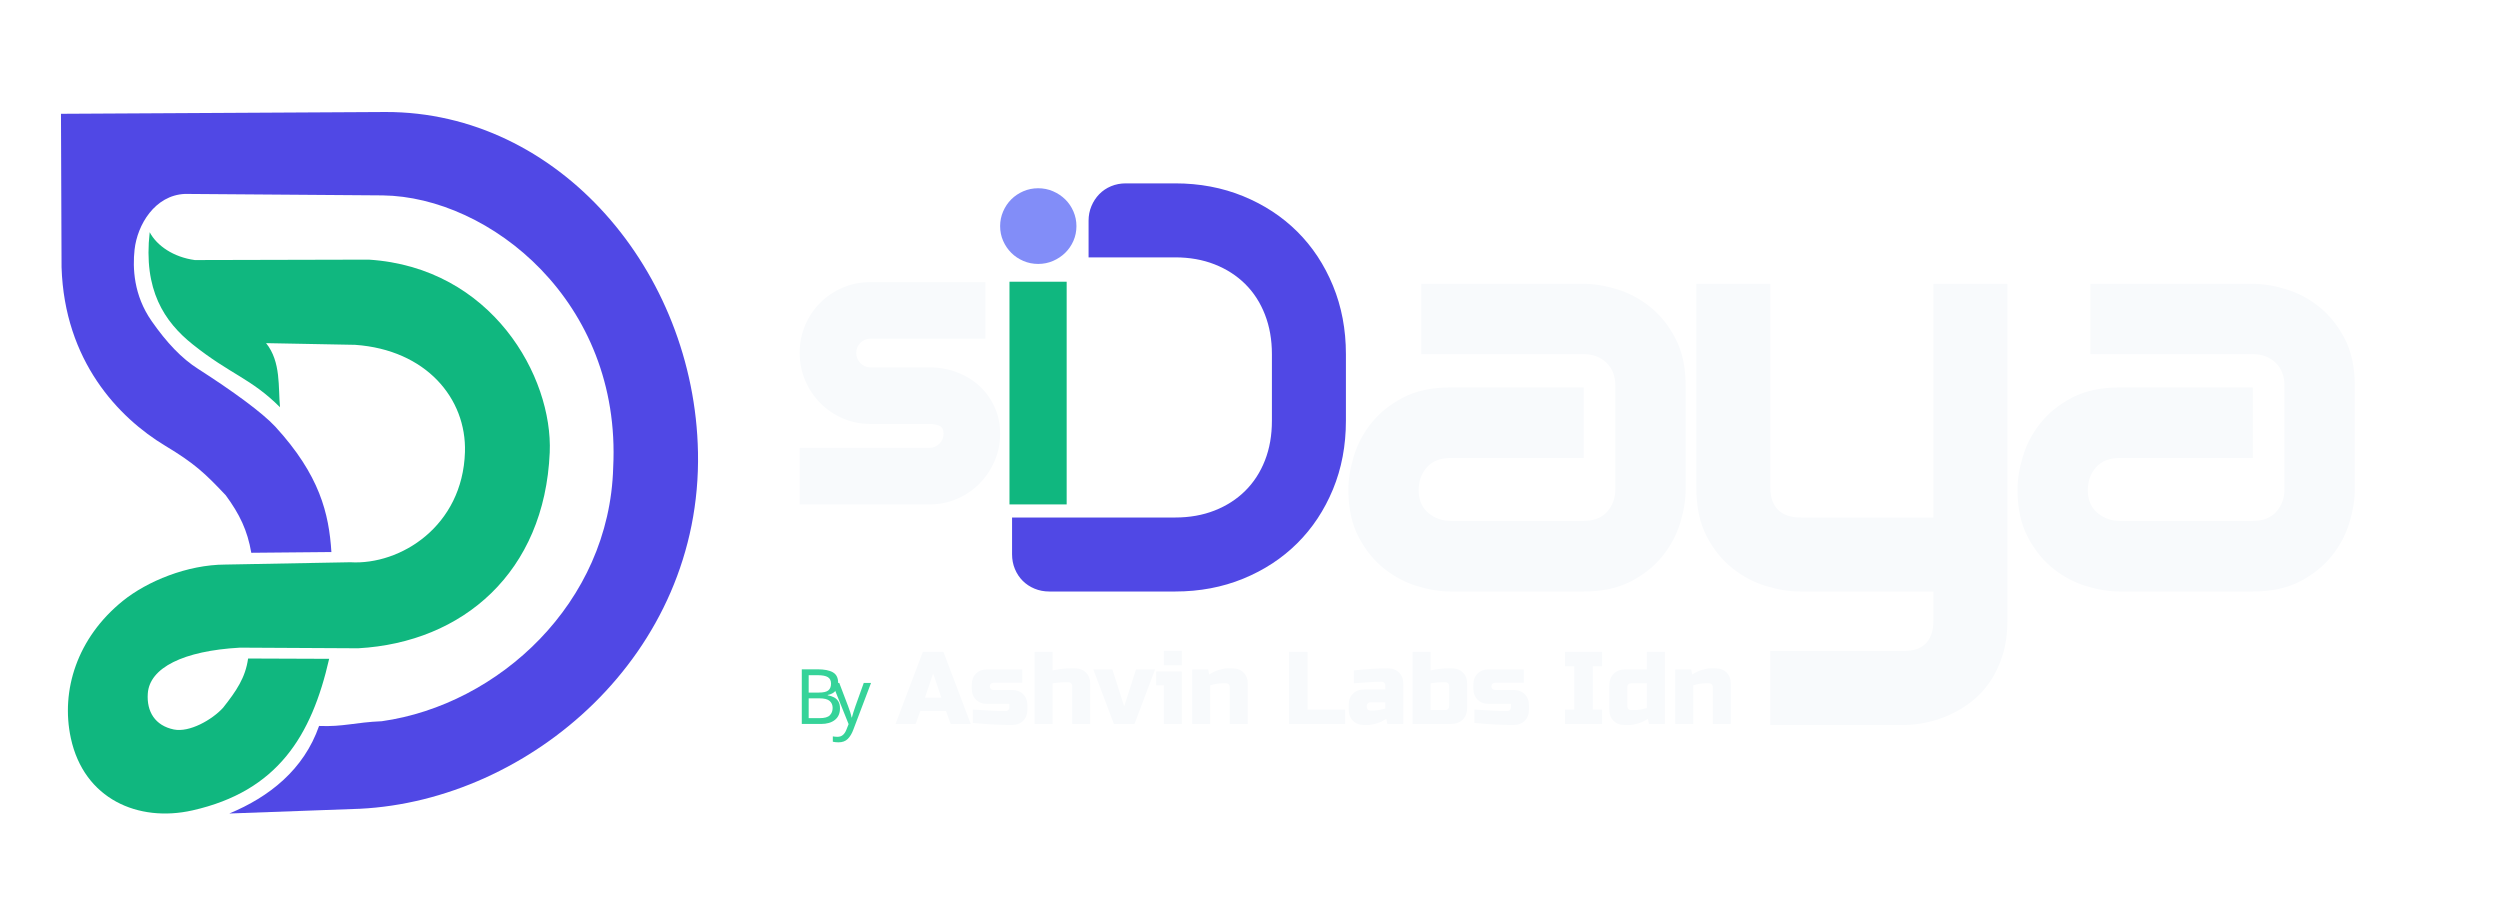
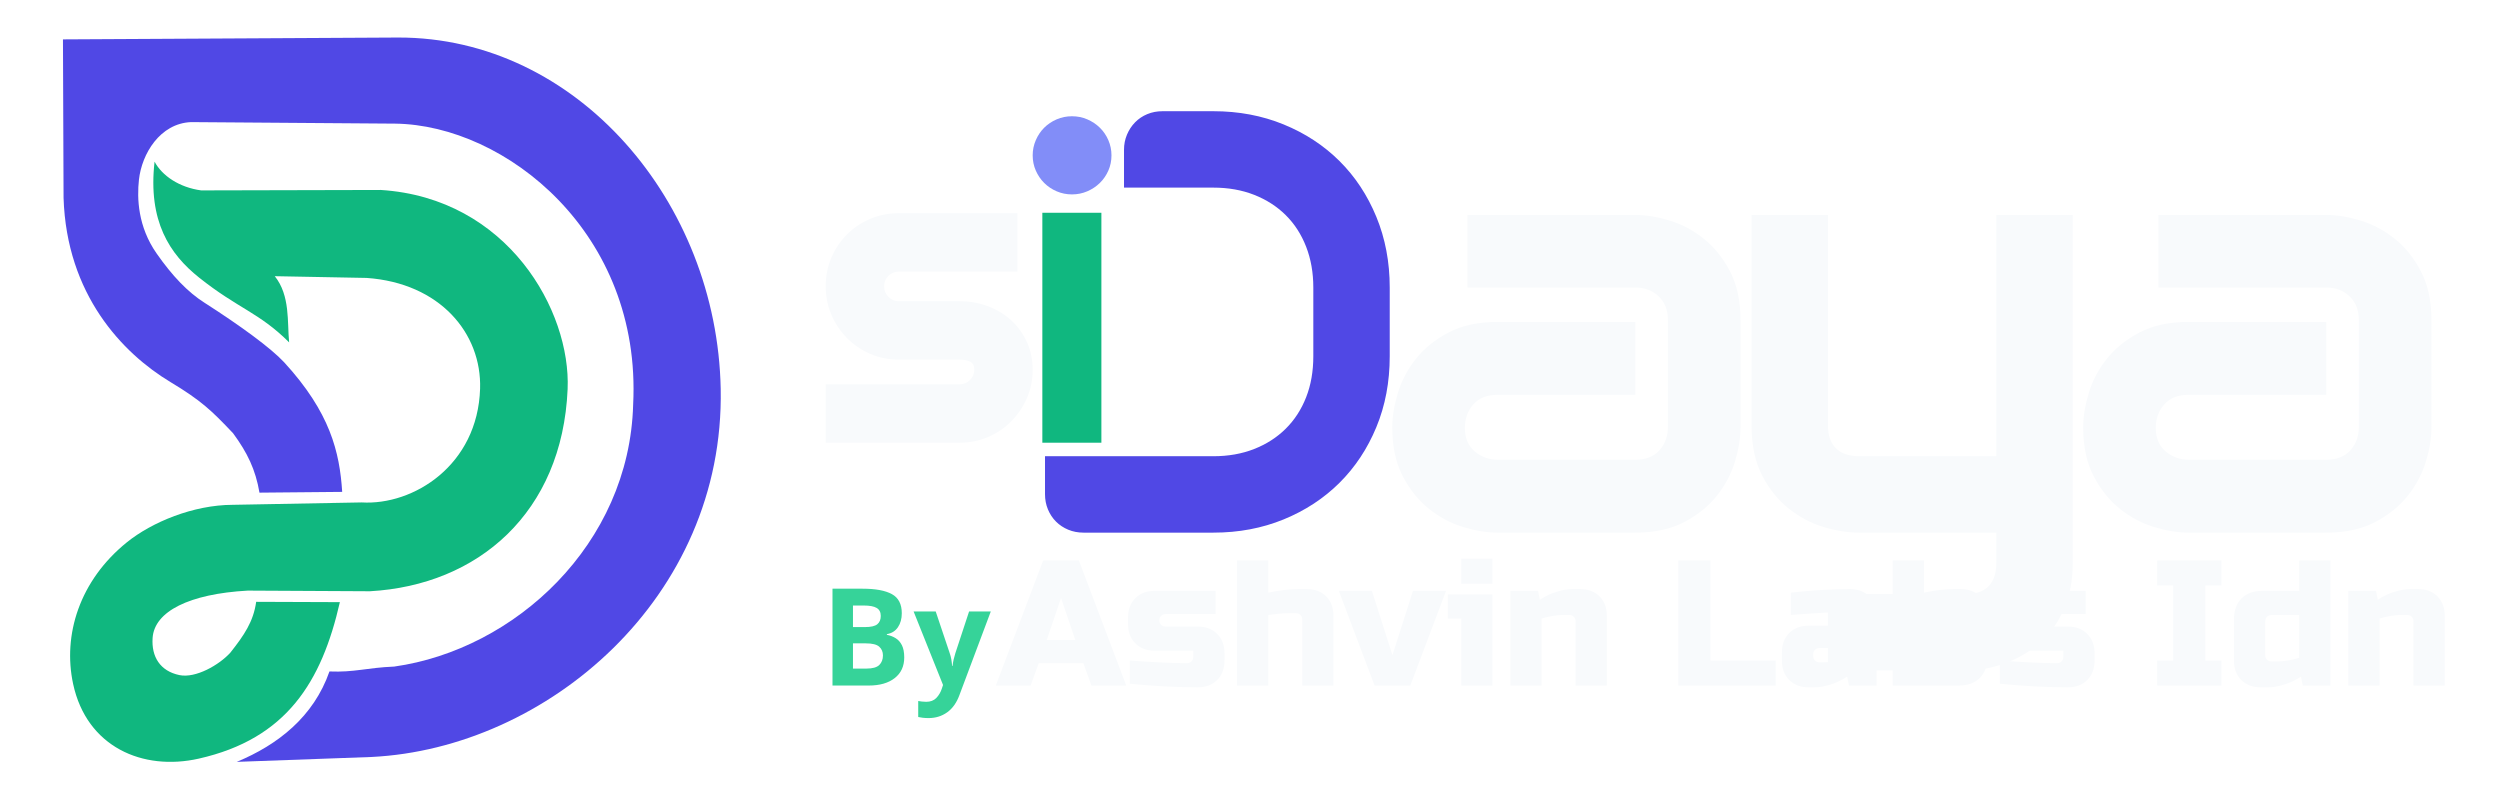
- <svg xmlns="http://www.w3.org/2000/svg" width="100%" height="100%" viewBox="0 0 19825 7264" version="1.1" xml:space="preserve" style="fill-rule:evenodd;clip-rule:evenodd;stroke-linejoin:round;stroke-miterlimit:2;">
-   <rect id="Final-Dark-Logo" x="0" y="-0" width="19824.65" height="7263.447" style="fill:none;" />
-   <g>
+ <svg xmlns="http://www.w3.org/2000/svg" width="100%" height="100%" viewBox="0 600 19200 6050" version="1.1" xml:space="preserve" style="fill-rule:evenodd;clip-rule:evenodd;stroke-linejoin:round;stroke-miterlimit:2;">
+   <g id="brand-glyph">
    <path d="M483.5,902.448l2573.998,-14.244c1373.506,-2.736 2449.53,1262.025 2477.515,2697.992c31.315,1606.851 -1338.456,2760.961 -2680.692,2827.323l-1036.032,37.603c316.72,-131.444 590.586,-346.713 711.905,-694.268c192.482,7.897 284.655,-28.709 497.204,-37.535c925.142,-130.325 1806.455,-937.484 1835.219,-2012.721c66.781,-1317.44 -981.481,-2145.862 -1827.283,-2157.104l-1568.558,-11.736c-238.555,10.297 -378.015,244.425 -399.685,442.358c-15.757,143.928 -8.02,360.454 135.149,565.699c120.344,172.523 239.332,297.435 368.537,379.376c276.756,177.317 508.431,346.557 611.274,456.984c354.056,385.584 426.502,690.204 445.963,995.485l-635.309,5.907c-30.071,-176.872 -92.385,-306.207 -202.724,-456.324c-166.331,-175.719 -245.655,-251.337 -479.912,-392.391c-371.322,-223.586 -798.421,-673.217 -821.916,-1415.199l-4.654,-1217.205Z" style="fill:#5048e5;" />
    <path d="M1187.097,1841.528c57.017,107.603 189.28,197.913 357.86,220.736l1379.919,-3.344c974.966,62.161 1460.501,928.008 1434.468,1530.103c-41.037,949.087 -688.735,1505.579 -1518.776,1551.843l-937.751,-5.017c-450.535,25.165 -716.393,160.115 -730.771,362.877c-10.287,145.077 58.105,255.07 205.686,285.954c124.713,26.098 305.585,-77.737 391.305,-172.241c106.014,-134.468 177.118,-238.087 198.392,-390.395l642.747,2.434c-139.439,611.746 -408.811,1049.591 -1083.614,1201.815c-429.909,96.98 -860.631,-89.33 -964.885,-573.051c-81.302,-377.225 49.52,-795.43 413.044,-1088.631c191.697,-154.613 509.883,-286.853 812.711,-287.626l989.969,-18.353c397.589,24.055 891.468,-285.147 909.701,-873.29c13.213,-426.214 -308.854,-811.316 -870.921,-850.836l-706.005,-13.378c119.874,148.943 94.925,353.19 110.368,508.362c-231.221,-230.765 -390.585,-257.679 -692.309,-498.329c-224.856,-179.342 -393.14,-431.82 -341.138,-889.634Z" style="fill:#10b77f;" />
  </g>
-   <g>
+   <g id="brand-wordmark">
+     <path d="M7370.374,4000.012l-1028.916,0l0,-448.502l1028.916,0c30.78,0 57.162,-10.993 79.147,-32.978c21.985,-21.985 32.978,-48.368 32.978,-79.147c0,-31.879 -10.993,-52.765 -32.978,-62.658c-21.985,-9.893 -48.368,-14.84 -79.147,-14.84l-468.289,0c-78.048,0 -151.15,-14.84 -219.304,-44.52c-68.155,-29.68 -127.515,-70.078 -178.082,-121.194c-50.566,-51.116 -90.415,-110.751 -119.546,-178.906c-29.131,-68.155 -43.696,-141.256 -43.696,-219.304c0,-78.048 14.565,-151.15 43.696,-219.304c29.131,-68.155 68.979,-127.515 119.546,-178.082c50.566,-50.566 109.927,-90.415 178.082,-119.546c68.155,-29.131 141.256,-43.696 219.304,-43.696l911.844,0l0,448.502l-911.844,0c-30.78,0 -57.162,10.993 -79.147,32.978c-21.985,21.985 -32.978,48.368 -32.978,79.147c0,31.879 10.993,59.086 32.978,81.621c21.985,22.535 48.368,33.803 79.147,33.803l468.289,0c76.949,0 149.501,12.916 217.655,38.749c68.155,25.833 127.515,61.834 178.082,108.003c50.566,46.169 90.69,101.682 120.37,166.539c29.68,64.857 44.52,135.76 44.52,212.709c0,78.048 -14.84,150.875 -44.52,218.48c-29.68,67.605 -69.804,126.966 -120.37,178.082c-50.566,51.116 -109.927,91.239 -178.082,120.37c-68.155,29.131 -140.706,43.696 -217.655,43.696Z" style="fill:#f8fafc;fill-rule:nonzero;" />
+     <rect x="8005.202" y="2234.036" width="453.449" height="1765.976" style="fill:#10b77f;fill-rule:nonzero;" />
+     <path d="M8536.15,1792.932c0,41.772 -7.97,80.796 -23.909,117.072c-15.939,36.276 -37.65,67.88 -65.132,94.812c-27.482,26.932 -59.635,48.368 -96.461,64.307c-36.826,15.939 -76.124,23.909 -117.897,23.909c-41.772,0 -81.071,-7.97 -117.897,-23.909c-36.826,-15.939 -68.704,-37.375 -95.636,-64.307c-26.932,-26.932 -48.368,-58.536 -64.307,-94.812c-15.939,-36.276 -23.909,-75.3 -23.909,-117.072c0,-40.673 7.97,-79.422 23.909,-116.248c15.939,-36.826 37.375,-68.704 64.307,-95.636c26.932,-26.932 58.811,-48.368 95.636,-64.307c36.826,-15.939 76.124,-23.909 117.897,-23.909c41.772,0 81.071,7.97 117.897,23.909c36.826,15.939 68.979,37.375 96.461,64.307c27.482,26.932 49.192,58.811 65.132,95.636c15.939,36.826 23.909,75.575 23.909,116.248Z" style="fill:#828df8;" />
+     <path d="M8632.383,2040.927l-0,-291.154c0,-40.626 7.523,-78.995 22.57,-115.108c15.047,-36.112 35.736,-67.71 62.068,-94.794c26.332,-27.084 57.554,-48.15 93.666,-63.196c36.112,-15.047 75.234,-22.57 117.365,-22.57l390.843,0c194.103,0 373.911,33.855 539.426,101.565c165.514,67.71 308.458,161.376 428.832,280.998c120.374,119.622 214.792,262.566 283.255,428.832c68.463,166.266 102.694,347.203 102.694,542.811l0,528.14c0,197.112 -34.231,378.425 -102.694,543.94c-68.463,165.514 -162.881,308.082 -283.255,427.704c-120.374,119.622 -263.318,213.288 -428.832,280.998c-165.514,67.71 -345.323,101.565 -539.426,101.565l-997.599,0c-42.131,0 -81.252,-7.523 -117.365,-22.57c-36.112,-15.047 -67.334,-35.736 -93.666,-62.068c-26.332,-26.332 -47.021,-57.554 -62.068,-93.666c-15.047,-36.112 -22.57,-75.234 -22.57,-117.365l0,-291.154l1293.267,0c114.355,0 218.554,-18.432 312.596,-55.297c94.042,-36.865 174.918,-88.776 242.629,-155.734c67.71,-66.958 119.998,-147.458 156.862,-241.5c36.865,-94.042 55.297,-198.993 55.297,-314.853l0,-528.14c0,-114.355 -18.432,-218.93 -55.297,-313.724c-36.865,-94.794 -89.152,-175.671 -156.862,-242.629c-67.71,-66.958 -148.587,-118.869 -242.629,-155.734c-94.042,-36.865 -198.241,-55.297 -312.596,-55.297l-686.511,0Z" style="fill:#5048e5;" />
    <path d="M13367.158,3882.647c0,81.252 -14.294,168.9 -42.883,262.942c-28.589,94.042 -74.858,181.313 -138.806,261.813c-63.949,80.5 -147.458,147.834 -250.528,202.002c-103.07,54.168 -228.334,81.252 -375.792,81.252l-1058.538,0c-81.252,0 -168.9,-14.294 -262.942,-42.883c-94.042,-28.589 -181.313,-74.858 -261.813,-138.806c-80.5,-63.949 -147.834,-147.458 -202.002,-250.528c-54.168,-103.07 -81.252,-228.334 -81.252,-375.792c0,-81.252 14.294,-169.276 42.883,-264.07c28.589,-94.794 74.858,-182.442 138.806,-262.942c63.949,-80.5 147.458,-147.834 250.528,-202.002c103.07,-54.168 228.334,-81.252 375.792,-81.252l1058.538,0l0,559.739l-1058.538,0c-79.748,0 -141.439,24.451 -185.075,73.353c-43.636,48.902 -65.453,109.465 -65.453,181.689c0,76.738 25.203,136.549 75.61,179.432c50.407,42.883 110.217,64.325 179.432,64.325l1054.024,0c79.748,0 141.439,-24.075 185.075,-72.224c43.636,-48.15 65.453,-108.337 65.453,-180.561l0,-819.295c0,-76.738 -23.699,-137.678 -71.096,-182.818c-47.397,-45.14 -107.208,-67.71 -179.432,-67.71l-1288.753,0l0,-557.482l1288.753,0c81.252,0 168.9,14.294 262.942,42.883c94.042,28.589 181.313,74.858 261.813,138.806c80.5,63.949 147.834,147.458 202.002,250.528c54.168,103.07 81.252,228.334 81.252,375.792l0,823.809Z" style="fill:#f8fafc;fill-rule:nonzero;" />
    <path d="M15331.615,4690.657l-1055.841,0c-84.262,0 -174.166,-14.294 -269.713,-42.883c-95.547,-28.589 -184.699,-75.61 -267.456,-141.063c-82.757,-65.453 -151.22,-150.467 -205.388,-255.042c-54.168,-104.575 -81.252,-232.848 -81.252,-384.82l0,-1616.02l586.823,0l0,1616.02c0,76.738 20.313,135.421 60.939,176.047c40.626,40.626 100.813,60.939 180.561,60.939l1051.327,0l0,-1853.006l586.823,0l0,2674.558c0,100.813 -12.79,191.47 -38.369,271.97c-25.579,80.5 -59.435,151.22 -101.565,212.159c-42.131,60.939 -91.033,112.851 -146.706,155.734c-55.673,42.883 -113.979,77.867 -174.918,104.951c-60.939,27.084 -122.255,47.021 -183.946,59.811c-61.692,12.79 -120.374,19.185 -176.047,19.185l-1058.538,0l0,-586.823l1058.538,0c78.243,0 136.925,-20.313 176.047,-60.939c39.122,-40.626 58.682,-99.308 58.682,-176.047l0,-234.729Z" style="fill:#f8fafc;" />
    <path d="M18673.435,3882.647c0,81.252 -14.294,168.9 -42.883,262.942c-28.589,94.042 -74.858,181.313 -138.806,261.813c-63.949,80.5 -147.458,147.834 -250.528,202.002c-103.07,54.168 -228.334,81.252 -375.792,81.252l-1058.538,0c-81.252,0 -168.9,-14.294 -262.942,-42.883c-94.042,-28.589 -181.313,-74.858 -261.813,-138.806c-80.5,-63.949 -147.834,-147.458 -202.002,-250.528c-54.168,-103.07 -81.252,-228.334 -81.252,-375.792c0,-81.252 14.294,-169.276 42.883,-264.07c28.589,-94.794 74.858,-182.442 138.806,-262.942c63.949,-80.5 147.458,-147.834 250.528,-202.002c103.07,-54.168 228.334,-81.252 375.792,-81.252l1058.538,0l0,559.739l-1058.538,0c-79.748,0 -141.439,24.451 -185.075,73.353c-43.636,48.902 -65.453,109.465 -65.453,181.689c0,76.738 25.203,136.549 75.61,179.432c50.407,42.883 110.217,64.325 179.432,64.325l1054.024,0c79.748,0 141.439,-24.075 185.075,-72.224c43.636,-48.15 65.453,-108.337 65.453,-180.561l0,-819.295c0,-76.738 -23.699,-137.678 -71.096,-182.818c-47.397,-45.14 -107.208,-67.71 -179.432,-67.71l-1288.753,0l0,-557.482l1288.753,0c81.252,0 168.9,14.294 262.942,42.883c94.042,28.589 181.313,74.858 261.813,138.806c80.5,63.949 147.834,147.458 202.002,250.528c54.168,103.07 81.252,228.334 81.252,375.792l0,823.809Z" style="fill:#f8fafc;fill-rule:nonzero;" />
-     <path d="M8632.383,2040.927l-0,-291.154c0,-40.626 7.523,-78.995 22.57,-115.108c15.047,-36.112 35.736,-67.71 62.068,-94.794c26.332,-27.084 57.554,-48.15 93.666,-63.196c36.112,-15.047 75.234,-22.57 117.365,-22.57l390.843,0c194.103,0 373.911,33.855 539.426,101.565c165.514,67.71 308.458,161.376 428.832,280.998c120.374,119.622 214.792,262.566 283.255,428.832c68.463,166.266 102.694,347.203 102.694,542.811l0,528.14c0,197.112 -34.231,378.425 -102.694,543.94c-68.463,165.514 -162.881,308.082 -283.255,427.704c-120.374,119.622 -263.318,213.288 -428.832,280.998c-165.514,67.71 -345.323,101.565 -539.426,101.565l-997.599,0c-42.131,0 -81.252,-7.523 -117.365,-22.57c-36.112,-15.047 -67.334,-35.736 -93.666,-62.068c-26.332,-26.332 -47.021,-57.554 -62.068,-93.666c-15.047,-36.112 -22.57,-75.234 -22.57,-117.365l0,-291.154l1293.267,0c114.355,0 218.554,-18.432 312.596,-55.297c94.042,-36.865 174.918,-88.776 242.629,-155.734c67.71,-66.958 119.998,-147.458 156.862,-241.5c36.865,-94.042 55.297,-198.993 55.297,-314.853l0,-528.14c0,-114.355 -18.432,-218.93 -55.297,-313.724c-36.865,-94.794 -89.152,-175.671 -156.862,-242.629c-67.71,-66.958 -148.587,-118.869 -242.629,-155.734c-94.042,-36.865 -198.241,-55.297 -312.596,-55.297l-686.511,0Z" style="fill:#5048e5;" />
-     <rect x="8005.202" y="2234.036" width="453.449" height="1765.976" style="fill:#10b77f;fill-rule:nonzero;" />
-     <path d="M8536.15,1792.932c0,41.772 -7.97,80.796 -23.909,117.072c-15.939,36.276 -37.65,67.88 -65.132,94.812c-27.482,26.932 -59.635,48.368 -96.461,64.307c-36.826,15.939 -76.124,23.909 -117.897,23.909c-41.772,0 -81.071,-7.97 -117.897,-23.909c-36.826,-15.939 -68.704,-37.375 -95.636,-64.307c-26.932,-26.932 -48.368,-58.536 -64.307,-94.812c-15.939,-36.276 -23.909,-75.3 -23.909,-117.072c0,-40.673 7.97,-79.422 23.909,-116.248c15.939,-36.826 37.375,-68.704 64.307,-95.636c26.932,-26.932 58.811,-48.368 95.636,-64.307c36.826,-15.939 76.124,-23.909 117.897,-23.909c41.772,0 81.071,7.97 117.897,23.909c36.826,15.939 68.979,37.375 96.461,64.307c27.482,26.932 49.192,58.811 65.132,95.636c15.939,36.826 23.909,75.575 23.909,116.248Z" style="fill:#828df8;" />
-     <path d="M7370.374,4000.012l-1028.916,0l0,-448.502l1028.916,0c30.78,0 57.162,-10.993 79.147,-32.978c21.985,-21.985 32.978,-48.368 32.978,-79.147c0,-31.879 -10.993,-52.765 -32.978,-62.658c-21.985,-9.893 -48.368,-14.84 -79.147,-14.84l-468.289,0c-78.048,0 -151.15,-14.84 -219.304,-44.52c-68.155,-29.68 -127.515,-70.078 -178.082,-121.194c-50.566,-51.116 -90.415,-110.751 -119.546,-178.906c-29.131,-68.155 -43.696,-141.256 -43.696,-219.304c0,-78.048 14.565,-151.15 43.696,-219.304c29.131,-68.155 68.979,-127.515 119.546,-178.082c50.566,-50.566 109.927,-90.415 178.082,-119.546c68.155,-29.131 141.256,-43.696 219.304,-43.696l911.844,0l0,448.502l-911.844,0c-30.78,0 -57.162,10.993 -79.147,32.978c-21.985,21.985 -32.978,48.368 -32.978,79.147c0,31.879 10.993,59.086 32.978,81.621c21.985,22.535 48.368,33.803 79.147,33.803l468.289,0c76.949,0 149.501,12.916 217.655,38.749c68.155,25.833 127.515,61.834 178.082,108.003c50.566,46.169 90.69,101.682 120.37,166.539c29.68,64.857 44.52,135.76 44.52,212.709c0,78.048 -14.84,150.875 -44.52,218.48c-29.68,67.605 -69.804,126.966 -120.37,178.082c-50.566,51.116 -109.927,91.239 -178.082,120.37c-68.155,29.131 -140.706,43.696 -217.655,43.696Z" style="fill:#f8fafc;fill-rule:nonzero;" />
-     <g transform="matrix(607.1154,0,0,607.1154,6909.415,5741.028)" />
-     <text x="6299.264px" y="5741.028px" style="font-family:'SonoProportional-Regular', 'Sono Proportional';font-size:607.115px;fill:#36d399;">B<tspan x="6597.661px " y="5741.028px ">y</tspan>
-     </text>
+   </g>
+   <g id="brand-tagline" transform="matrix(1.68, 0, 0, 1.68, -4283, -3780)">
+     <text x="6299.264px" y="5741.028px" style="font-family:'SonoProportional-Regular', 'Sono Proportional', 'Plus Jakarta Sans', sans-serif;font-size:620px;font-weight:800;fill:#36d399;letter-spacing:10px;">By</text>
    <g id="Ashvin-Labs-Idn">
      <path d="M7260.976,5741.028l-159.263,0l216.435,-571.714l163.347,0l216.435,571.714l-159.263,0l-36.753,-102.092l-204.184,0l-36.753,102.092Zm73.506,-208.267l130.678,0l-65.339,-191.933l-65.339,191.933Z" style="fill:#f8fafc;fill-rule:nonzero;" />
      <path d="M7714.264,5626.685c110.531,8.167 197.65,12.251 261.355,12.251c8.167,0 14.973,-2.722 20.418,-8.167c5.445,-5.445 8.167,-12.251 8.167,-20.418l0,-28.586l-175.598,0c-37.025,0 -66.7,-11.162 -89.024,-33.486c-22.324,-22.324 -33.486,-51.999 -33.486,-89.024l0,-28.586c0,-37.025 11.162,-66.7 33.486,-89.024c22.324,-22.324 51.999,-33.486 89.024,-33.486l277.69,0l0,106.175l-228.686,0c-8.167,0 -14.973,2.722 -20.418,8.167c-5.445,5.445 -8.167,12.251 -8.167,20.418c0,8.167 2.722,14.973 8.167,20.418c5.445,5.445 12.251,8.167 20.418,8.167l147.012,0c37.025,0 66.7,11.162 89.024,33.486c22.324,22.324 33.486,51.999 33.486,89.024l0,32.669c0,37.025 -11.162,66.7 -33.486,89.024c-22.324,22.324 -51.999,33.486 -89.024,33.486c-96.375,0 -199.828,-5.445 -310.359,-16.335l0,-106.175Z" style="fill:#f8fafc;fill-rule:nonzero;" />
      <path d="M8347.233,5316.326c52.816,-10.89 99.097,-16.335 138.845,-16.335l36.753,0c37.025,0 66.7,11.162 89.024,33.486c22.324,22.324 33.486,51.999 33.486,89.024l0,318.526l-142.929,0l0,-302.192c0,-8.167 -2.722,-14.973 -8.167,-20.418c-5.445,-5.445 -12.251,-8.167 -20.418,-8.167l-28.586,0c-20.691,0 -39.612,1.089 -56.763,3.267c-17.151,2.178 -30.9,3.811 -41.245,4.9l0,322.61l-142.929,0l0,-571.714l142.929,0l0,147.012Z" style="fill:#f8fafc;fill-rule:nonzero;" />
      <path d="M9008.788,5308.159l151.096,0l-163.347,432.869l-163.347,0l-163.347,-432.869l151.096,0l93.924,294.024l93.924,-294.024Z" style="fill:#f8fafc;fill-rule:nonzero;" />
      <path d="M9372.235,5324.493l0,416.535l-142.929,0l0,-306.275l-61.255,0l0,-110.259l204.184,0Zm-142.929,-163.347l142.929,0l0,114.343l-142.929,0l0,-114.343Z" style="fill:#f8fafc;fill-rule:nonzero;" />
      <path d="M9694.845,5418.418c-28.858,0 -61.527,5.445 -98.008,16.335l0,306.275l-142.929,0l0,-432.869l126.594,0l8.167,40.837c25.591,-16.879 51.863,-29.266 78.815,-37.161c26.952,-7.895 49.685,-11.843 68.197,-11.843l36.753,0c37.025,0 66.7,11.162 89.024,33.486c22.324,22.324 33.486,51.999 33.486,89.024l0,318.526l-142.929,0l0,-294.024c0,-8.167 -2.722,-14.973 -8.167,-20.418c-5.445,-5.445 -12.251,-8.167 -20.418,-8.167l-28.586,0Z" style="fill:#f8fafc;fill-rule:nonzero;" />
      <path d="M10368.651,5626.685l298.108,0l0,114.343l-445.12,0l0,-571.714l147.012,0l0,457.371Z" style="fill:#f8fafc;fill-rule:nonzero;" />
      <path d="M10887.278,5634.852c28.858,0 61.527,-5.445 98.008,-16.335l0,-49.004l-118.427,0c-8.167,0 -14.973,2.722 -20.418,8.167c-5.445,5.445 -8.167,12.251 -8.167,20.418l0,8.167c0,8.167 2.722,14.973 8.167,20.418c5.445,5.445 12.251,8.167 20.418,8.167l20.418,0Zm-151.096,-318.526c99.642,-10.89 189.482,-16.335 269.522,-16.335c37.025,0 66.7,11.162 89.024,33.486c22.324,22.324 33.486,51.999 33.486,89.024l0,318.526l-126.594,0l-8.167,-40.837c-25.591,16.879 -51.863,29.266 -78.815,37.161c-26.952,7.895 -49.685,11.843 -68.197,11.843l-28.586,0c-37.025,0 -66.7,-11.162 -89.024,-33.486c-22.324,-22.324 -33.486,-51.999 -33.486,-89.024l0,-36.753c0,-37.025 11.162,-66.7 33.486,-89.024c22.324,-22.324 51.999,-33.486 89.024,-33.486l167.431,0l0,-32.669c0,-8.167 -2.722,-14.973 -8.167,-20.418c-5.445,-5.445 -12.251,-8.167 -20.418,-8.167c-35.392,0 -74.459,1.633 -117.201,4.9c-42.742,3.267 -77.181,5.717 -103.317,7.351l0,-102.092Z" style="fill:#f8fafc;fill-rule:nonzero;" />
      <path d="M11491.661,5438.836c0,-8.167 -2.722,-14.973 -8.167,-20.418c-5.445,-5.445 -12.251,-8.167 -20.418,-8.167l-20.418,0c-22.869,0 -42.606,1.089 -59.213,3.267c-16.607,2.178 -29.539,3.811 -38.795,4.9l0,212.351l114.343,0c21.78,0 32.669,-10.89 32.669,-32.669l0,-159.263Zm-147.012,-122.51c52.816,-10.89 99.097,-16.335 138.845,-16.335l28.586,0c37.025,0 66.7,11.162 89.024,33.486c22.324,22.324 33.486,51.999 33.486,89.024l0,187.849c0,40.837 -11.57,72.826 -34.711,95.966c-23.141,23.141 -55.13,34.711 -95.966,34.711l-302.192,0l0,-571.714l142.929,0l0,147.012Z" style="fill:#f8fafc;fill-rule:nonzero;" />
      <path d="M11691.761,5626.685c110.531,8.167 197.65,12.251 261.355,12.251c8.167,0 14.973,-2.722 20.418,-8.167c5.445,-5.445 8.167,-12.251 8.167,-20.418l0,-28.586l-175.598,0c-37.025,0 -66.7,-11.162 -89.024,-33.486c-22.324,-22.324 -33.486,-51.999 -33.486,-89.024l0,-28.586c0,-37.025 11.162,-66.7 33.486,-89.024c22.324,-22.324 51.999,-33.486 89.024,-33.486l277.69,0l0,106.175l-228.686,0c-8.167,0 -14.973,2.722 -20.418,8.167c-5.445,5.445 -8.167,12.251 -8.167,20.418c0,8.167 2.722,14.973 8.167,20.418c5.445,5.445 12.251,8.167 20.418,8.167l147.012,0c37.025,0 66.7,11.162 89.024,33.486c22.324,22.324 33.486,51.999 33.486,89.024l0,32.669c0,37.025 -11.162,66.7 -33.486,89.024c-22.324,22.324 -51.999,33.486 -89.024,33.486c-96.375,0 -199.828,-5.445 -310.359,-16.335l0,-106.175Z" style="fill:#f8fafc;fill-rule:nonzero;" />
      <path d="M12704.512,5741.028l-294.024,0l0,-114.343l73.506,0l0,-343.029l-73.506,0l0,-114.343l294.024,0l0,114.343l-73.506,0l0,343.029l73.506,0l0,114.343Z" style="fill:#f8fafc;fill-rule:nonzero;" />
      <path d="M13076.126,5741.028l-8.167,-40.837c-25.591,16.879 -51.863,29.266 -78.815,37.161c-26.952,7.895 -49.685,11.843 -68.197,11.843l-36.753,0c-37.025,0 -66.7,-11.162 -89.024,-33.486c-22.324,-22.324 -33.486,-51.999 -33.486,-89.024l0,-187.849c0,-40.837 11.57,-72.826 34.711,-95.966c23.141,-23.141 55.13,-34.711 95.966,-34.711l167.431,0l0,-138.845l142.929,0l0,571.714l-126.594,0Zm-114.343,-110.259c28.858,0 61.527,-5.445 98.008,-16.335l0,-196.016l-122.51,0c-21.78,0 -32.669,10.89 -32.669,32.669l0,151.096c0,8.167 2.722,14.973 8.167,20.418c5.445,5.445 12.251,8.167 20.418,8.167l28.586,0Z" style="fill:#f8fafc;fill-rule:nonzero;" />
      <path d="M13525.33,5418.418c-28.858,0 -61.527,5.445 -98.008,16.335l0,306.275l-142.929,0l0,-432.869l126.594,0l8.167,40.837c25.591,-16.879 51.863,-29.266 78.815,-37.161c26.952,-7.895 49.685,-11.843 68.197,-11.843l36.753,0c37.025,0 66.7,11.162 89.024,33.486c22.324,22.324 33.486,51.999 33.486,89.024l0,318.526l-142.929,0l0,-294.024c0,-8.167 -2.722,-14.973 -8.167,-20.418c-5.445,-5.445 -12.251,-8.167 -20.418,-8.167l-28.586,0Z" style="fill:#f8fafc;fill-rule:nonzero;" />
    </g>
  </g>
</svg>
